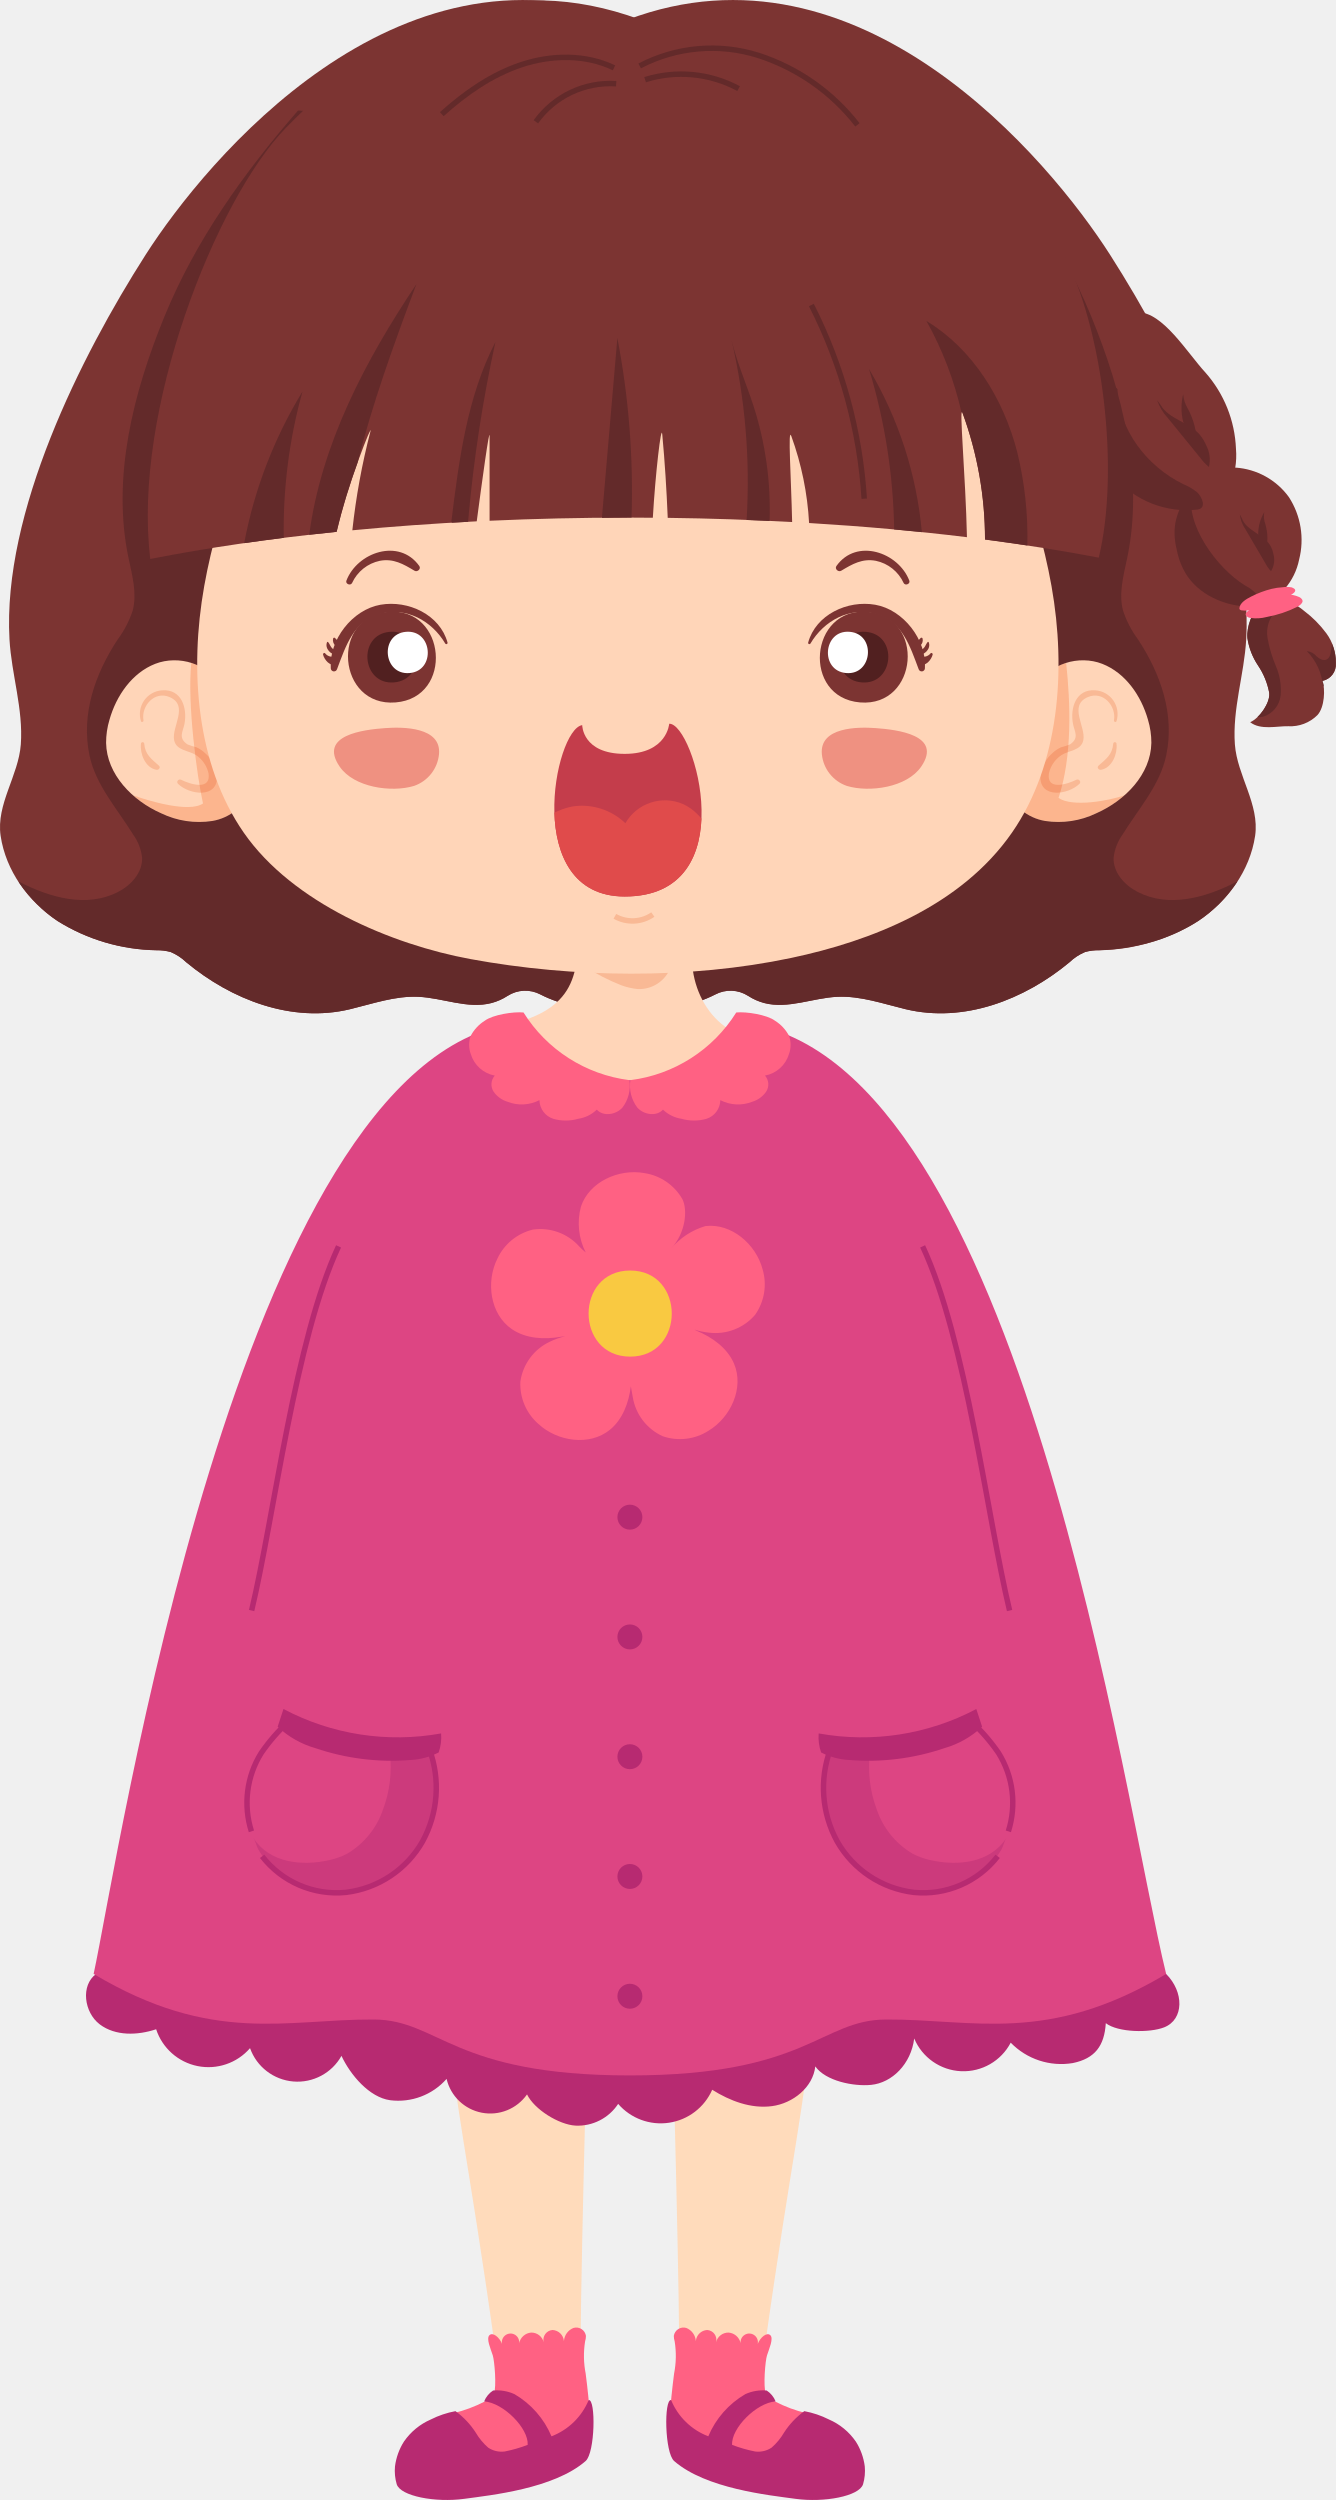
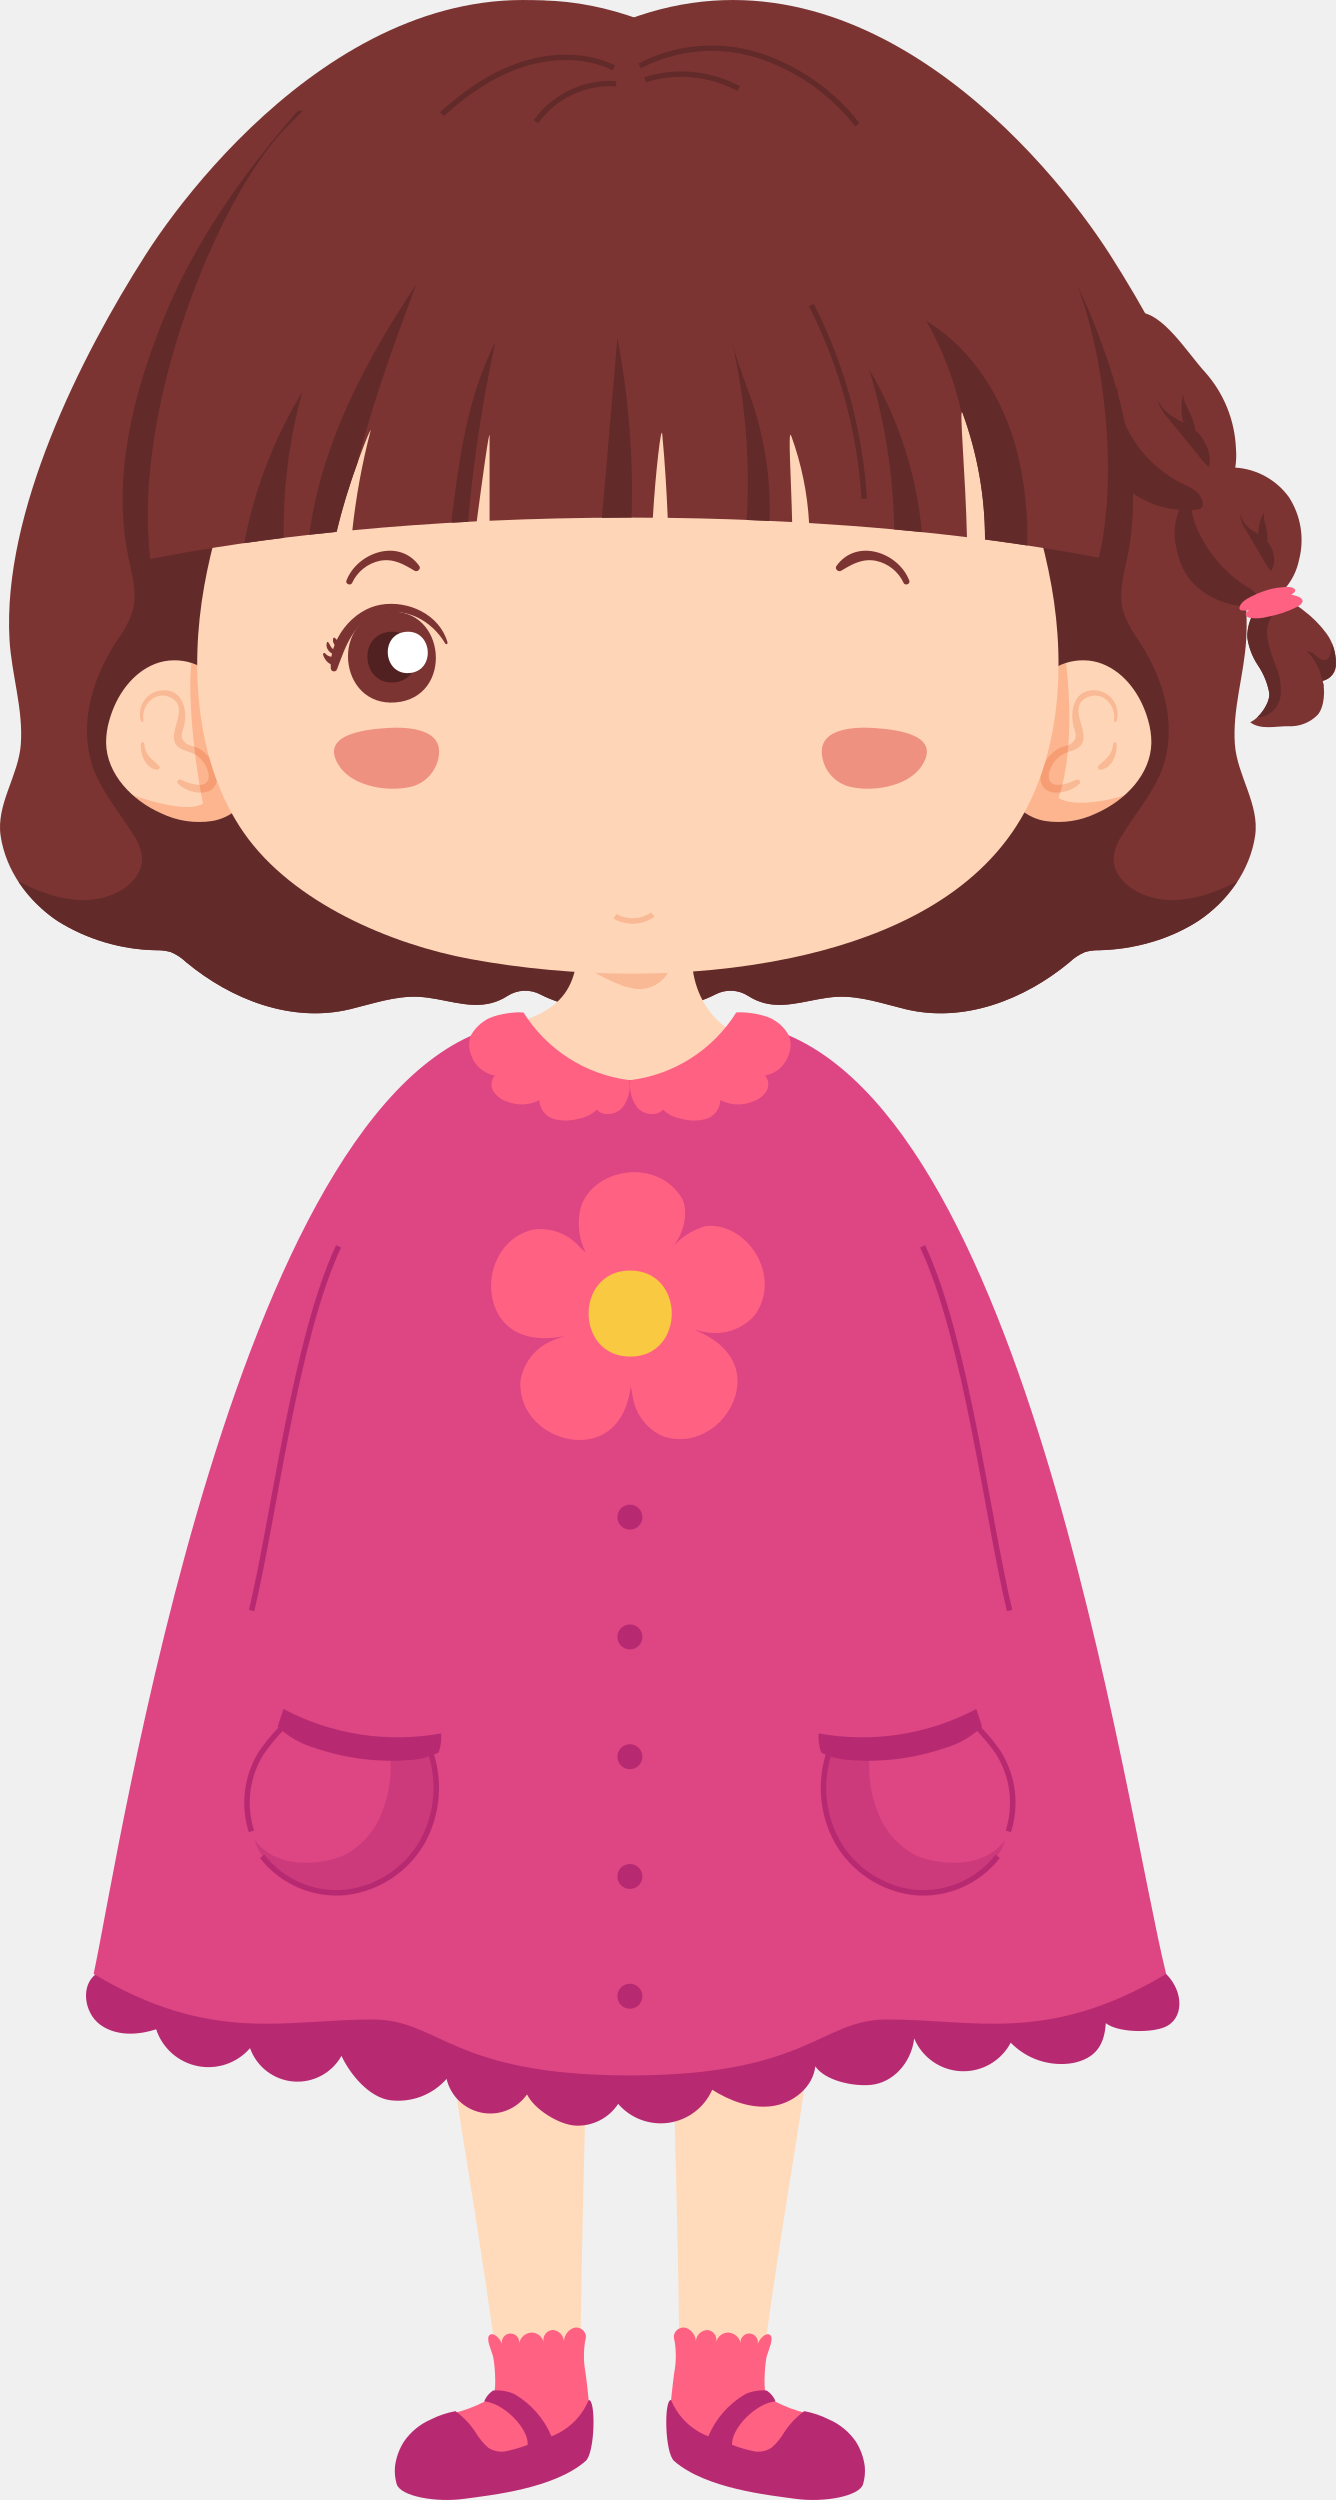
- <svg xmlns="http://www.w3.org/2000/svg" width="243.973" height="456.576" viewBox="0 0 243.973 456.576">
-   <defs>
-     <clipPath id="clip-path">
-       <path id="패스_43" data-name="패스 43" d="M108.79,125.789c-7.755,0-7.757-5.249-7.757-5.249-5.021.716-11.122,31.3,7.757,31.3,22.018,0,12.711-31.713,8.133-31.553C116.922,120.286,116.545,125.789,108.79,125.789Z" transform="translate(-95.938 -120.286)" fill="none" />
-     </clipPath>
-   </defs>
-   <g id="그룹_55" data-name="그룹 55" transform="translate(-30.773 -35.203)">
+ <svg xmlns="http://www.w3.org/2000/svg" width="243.974" height="456.576" viewBox="0 0 243.974 456.576">
+   <g id="그룹_639" data-name="그룹 639" transform="translate(-30.773 -35.203)">
    <g id="그룹_5" data-name="그룹 5" transform="translate(102.876 395.733)">
      <g id="그룹_2" data-name="그룹 2">
        <g id="그룹_1" data-name="그룹 1" transform="translate(0.835)">
          <path id="패스_1" data-name="패스 1" d="M112.258,351.824c-.424-2.81-1.08-8.877-1.4-13.094-.32-4.264,1.232-65.777,1.434-65.788,0,0-26.611-14.093-25.588,2.187s3.315,23.352,8.633,61.4c.46,3.284,1.423,7-1.695,9.057C91.494,347,87,347.645,84.606,348.63a13.578,13.578,0,0,0-6.217,4.378c-1.362,1.97-.191,4.42-.3,6.792a1.265,1.265,0,0,0,.194.907,1.421,1.421,0,0,0,1.081.34c5.2.129,8.83-.525,13.985-1.179a46,46,0,0,0,8.129-1.53,44.833,44.833,0,0,0,10.266-5.332,1.269,1.269,0,0,0,.458-.409A1.2,1.2,0,0,0,112.258,351.824Z" transform="translate(-77.724 -267.279)" fill="#ffdbbb" />
        </g>
        <path id="패스_2" data-name="패스 2" d="M85.274,324.483a25.392,25.392,0,0,0,5.823-2.166,7.55,7.55,0,0,0,1.656-1.412c.482-1.372.093-6-.228-7-.393-1.213-1.233-3.062-.609-3.677s1.836.387,2.3,1.581a1.584,1.584,0,1,1,3.129-.13,2.453,2.453,0,0,1,2.187-1.933,2.312,2.312,0,0,1,2.293,1.751,1.793,1.793,0,0,1,1.628-2.223,2.2,2.2,0,0,1,2.069,2.038,2.771,2.771,0,0,1,1.738-2.41,1.789,1.789,0,0,1,2.285,1.453,3.75,3.75,0,0,1-.16,1.019,16.656,16.656,0,0,0,.107,5.85q.534,4.087.828,8.2a10.2,10.2,0,0,1-.16,3.45,6.638,6.638,0,0,1-1.286,2.385,14.458,14.458,0,0,1-6.9,4.193,45.674,45.674,0,0,1-19.075,1.8q-.552-.058-1.1-.124" transform="translate(-74.635 -244.277)" fill="#ff6183" />
        <path id="패스_3" data-name="패스 3" d="M112.593,317.974A11.953,11.953,0,0,1,105.8,324.6a16.163,16.163,0,0,0-6.755-7.7,7.778,7.778,0,0,0-3.912-.663,4.27,4.27,0,0,0-1.63,1.988c3.523.255,8.148,4.932,7.948,7.938a25.432,25.432,0,0,1-4.2,1.21,4.408,4.408,0,0,1-3.009-.7,11.083,11.083,0,0,1-2.27-2.742,14.527,14.527,0,0,0-3.708-3.926,16.8,16.8,0,0,0-4.5,1.519,11.509,11.509,0,0,0-4.9,4.025,11.055,11.055,0,0,0-1.644,4.547,8.7,8.7,0,0,0,.314,3.25c.68,2.2,7.1,3.394,12.347,2.672,4.828-.663,16.346-1.839,22.151-6.9C113.777,327.6,113.914,317.777,112.593,317.974Z" transform="translate(-77.186 -240.186)" fill="#b72a71" />
      </g>
      <g id="그룹_4" data-name="그룹 4" transform="translate(49.576)">
        <g id="그룹_3" data-name="그룹 3" transform="translate(0.884)">
          <path id="패스_4" data-name="패스 4" d="M109.705,351.824c.424-2.81,1.081-8.877,1.4-13.094.322-4.264-1.232-65.777-1.434-65.788,0,0,26.611-14.093,25.588,2.187s-3.315,23.352-8.633,61.4c-.458,3.284-1.423,7,1.695,9.057,2.152,1.415,6.643,2.062,9.04,3.046s4.775,2.293,6.217,4.378c1.364,1.97.191,4.42.3,6.792a1.273,1.273,0,0,1-.2.907,1.421,1.421,0,0,1-1.081.34c-5.2.129-8.83-.525-13.985-1.179a46,46,0,0,1-8.129-1.53,44.833,44.833,0,0,1-10.266-5.332,1.269,1.269,0,0,1-.458-.409A1.2,1.2,0,0,1,109.705,351.824Z" transform="translate(-109.668 -267.279)" fill="#ffdbbb" />
        </g>
        <path id="패스_5" data-name="패스 5" d="M134.56,324.483a25.392,25.392,0,0,1-5.823-2.166,7.551,7.551,0,0,1-1.656-1.412c-.482-1.372-.093-6,.228-7,.393-1.213,1.233-3.062.609-3.677s-1.835.387-2.3,1.581a1.584,1.584,0,1,0-3.129-.13,2.452,2.452,0,0,0-2.187-1.933,2.312,2.312,0,0,0-2.293,1.751,1.792,1.792,0,0,0-1.627-2.223,2.205,2.205,0,0,0-2.071,2.038,2.771,2.771,0,0,0-1.738-2.41,1.789,1.789,0,0,0-2.285,1.453,3.75,3.75,0,0,0,.16,1.019,16.655,16.655,0,0,1-.107,5.85q-.534,4.087-.828,8.2a10.194,10.194,0,0,0,.16,3.45,6.638,6.638,0,0,0,1.286,2.385,14.463,14.463,0,0,0,6.9,4.193,45.667,45.667,0,0,0,19.074,1.8c.368-.039.738-.081,1.106-.124" transform="translate(-108.909 -244.277)" fill="#ff6183" />
        <path id="패스_6" data-name="패스 6" d="M109.983,317.974a11.953,11.953,0,0,0,6.793,6.626,16.165,16.165,0,0,1,6.756-7.7,7.776,7.776,0,0,1,3.912-.663,4.267,4.267,0,0,1,1.628,1.988c-3.523.255-8.147,4.932-7.948,7.938a25.406,25.406,0,0,0,4.2,1.21,4.406,4.406,0,0,0,3.008-.7,11.017,11.017,0,0,0,2.27-2.742,14.527,14.527,0,0,1,3.708-3.926,16.8,16.8,0,0,1,4.5,1.519,11.491,11.491,0,0,1,4.9,4.025,11.033,11.033,0,0,1,1.644,4.547,8.729,8.729,0,0,1-.312,3.25c-.68,2.2-7.1,3.394-12.349,2.672-4.828-.663-16.346-1.839-22.151-6.9C108.8,327.6,108.662,317.777,109.983,317.974Z" transform="translate(-109.099 -240.186)" fill="#b72a71" />
      </g>
    </g>
    <g id="그룹_7" data-name="그룹 7" transform="translate(30.773 35.203)">
      <g id="그룹_6" data-name="그룹 6">
        <path id="패스_8" data-name="패스 8" d="M256.3,171.156c-.471-6.466,1.709-12.784,2.069-19.2,1.3-23.121-13-51.652-24.848-70.2-11.165-17.478-45.788-58.9-88.083-42.974-42.3-15.925-76.919,25.5-88.085,42.974-11.85,18.552-26.145,47.084-24.848,70.2.36,6.416,2.54,12.734,2.069,19.2-.415,5.7-4.539,10.955-3.686,16.7.948,6.386,5.075,12.024,10.4,15.552a35.123,35.123,0,0,0,18.077,5.338,9.221,9.221,0,0,1,2.588.326,9.335,9.335,0,0,1,2.838,1.87c8.255,6.852,19.291,11.134,29.93,8.568,4.121-.994,8.232-2.456,12.464-2.263,4.494.205,9,2.273,13.355,1.137a10.145,10.145,0,0,0,2.935-1.306,5.965,5.965,0,0,1,6.007-.255c3.832,1.987,9.557,3.251,15.961,3.251s12.127-1.265,15.959-3.251a5.965,5.965,0,0,1,6.007.255,10.146,10.146,0,0,0,2.935,1.306c4.359,1.136,8.861-.932,13.355-1.137,4.233-.193,8.342,1.269,12.464,2.263,10.64,2.566,21.674-1.715,29.931-8.568a9.316,9.316,0,0,1,2.838-1.87,9.2,9.2,0,0,1,2.587-.326,35.123,35.123,0,0,0,18.077-5.338c5.321-3.528,9.45-9.166,10.4-15.552C260.843,182.111,256.719,176.856,256.3,171.156ZM131.485,204.1A26.673,26.673,0,0,0,126.1,181.49L138.41,90.643l26.371,90.847a26.673,26.673,0,0,0-5.388,22.608,42.544,42.544,0,0,0-27.909,0Z" transform="translate(-30.773 -35.203)" fill="#7c3432" />
      </g>
    </g>
    <path id="패스_7" data-name="패스 7" d="M238.153,275.126c3.276,3.272,3.293,8.3-.367,9.747-2.615,1.035-8.434.962-10.654-.764-.258,4.134-1.975,6.458-6.032,7.289a12.848,12.848,0,0,1-11.333-3.727,9.748,9.748,0,0,1-17.626-.766c-.576,4.651-4.028,8.1-7.876,8.474-3.231.317-8.321-.719-10.188-3.374-.424,3.831-4.084,6.744-7.9,7.256s-7.665-.938-10.927-2.989a10.275,10.275,0,0,1-17.176,2.58,8.827,8.827,0,0,1-7.786,3.969c-3.048-.177-7.52-2.953-8.857-5.7a8.2,8.2,0,0,1-14.693-2.832,11.763,11.763,0,0,1-10.318,3.891c-3.8-.525-7.253-4.626-8.877-8.1a9.2,9.2,0,0,1-16.7-1.407,10.051,10.051,0,0,1-17.148-3.452c-3.4,1.131-7.432,1.268-10.293-.89s-3.553-7.124-.651-9.226l14.194-4.665L70.882,262.8s5.562-6.024,21.552-7.878l15.989-1.855,3.94,1.39" transform="translate(5.594 120.586)" fill="#b72a71" />
    <g id="그룹_11" data-name="그룹 11" transform="translate(228.981 92.236)">
      <g id="그룹_8" data-name="그룹 8" transform="translate(16.298 28.365)">
        <path id="패스_9" data-name="패스 9" d="M182.687,114.59l-3.75-1.769-4.7-3.1-2.24-2.846-1.182-2.81.231-3.311-.393-3.043.081-2.212,1.1-2.683,7.141-2.643a13.116,13.116,0,0,1,9.772,5.4,14.413,14.413,0,0,1,1.864,11.395A11.645,11.645,0,0,1,188,112.3c-1.406,1.535-3.528,2.591-5.31,2.287" transform="translate(-167.857 -90.174)" fill="#7c3432" />
        <path id="패스_10" data-name="패스 10" d="M171.237,93.528c-2.526,4.01-2.877,6.64-1.838,10.746a13.348,13.348,0,0,0,1.488,3.679c2.262,3.724,6.992,6.085,12.144,6.063,1.644-.008,1.247-1.771.66-2.462a7.692,7.692,0,0,0-1.94-1.411c-5.182-3.152-11.139-11.35-9.657-17.135" transform="translate(-168.852 -88.605)" fill="#632a2a" />
        <path id="패스_11" data-name="패스 11" d="M176.526,95.667a5.767,5.767,0,0,0,1.024,2.725l3.708,6.332a5.612,5.612,0,0,0,.971,1.334,3.954,3.954,0,0,0,.43-3.149,4.947,4.947,0,0,0-.651-1.673c-1.258-1.933-4.358-2.669-5.1-4.83" transform="translate(-164.604 -87.134)" fill="#632a2a" />
        <path id="패스_12" data-name="패스 12" d="M179.766,101.471a3.361,3.361,0,0,1-1.075-2.161,7.908,7.908,0,0,1,1.115-3.9,3.855,3.855,0,0,0,.169,2.1,9.275,9.275,0,0,1,.045,5.24" transform="translate(-163.414 -87.277)" fill="#632a2a" />
      </g>
      <g id="그룹_9" data-name="그룹 9">
        <path id="패스_13" data-name="패스 13" d="M176.192,107.366c2.041.149,4.028-1.442,5.086-3.534a14.082,14.082,0,0,0,1.19-6.981,22.383,22.383,0,0,0-5.589-13.944c-3.289-3.556-7.794-11.078-12.355-10.989" transform="translate(-154.95 -71.915)" fill="#7c3432" />
        <path id="패스_14" data-name="패스 14" d="M159.1,78.057a23.042,23.042,0,0,0,1.811,16.125,21.322,21.322,0,0,0,2.773,4.387,17.339,17.339,0,0,0,15.153,5.975c1.793-.224.809-2.366-.047-3.152a10.412,10.412,0,0,0-2.559-1.5c-6.644-3.255-11.813-9.97-12-17.365" transform="translate(-158.361 -68.516)" fill="#632a2a" />
        <path id="패스_15" data-name="패스 15" d="M166.8,82.248a9.149,9.149,0,0,0,1.968,3.261l6.025,7.4a8.633,8.633,0,0,0,1.476,1.535,5.624,5.624,0,0,0-.511-3.977,7.957,7.957,0,0,0-1.233-2c-1.978-2.243-5.591-2.757-7.079-5.352" transform="translate(-153.689 -66.196)" fill="#632a2a" />
        <path id="패스_16" data-name="패스 16" d="M171.823,89.107a5.27,5.27,0,0,1-1.849-2.552,10.548,10.548,0,0,1,0-5,5.946,5.946,0,0,0,.839,2.591,13.934,13.934,0,0,1,1.684,6.519" transform="translate(-152.104 -66.581)" fill="#632a2a" />
      </g>
      <path id="패스_17" data-name="패스 17" d="M179.475,106.26c-1.15,1.954-2.22,4.111-2.052,6.372a12.191,12.191,0,0,0,1.953,5.024,13.211,13.211,0,0,1,2.038,5c.2,1.8-1.811,4.634-3.48,5.342,1.878,1.5,4.953.684,6.924.736a7,7,0,0,0,5.364-2.041c1.328-1.459,1.425-4.768.921-6.242a3.074,3.074,0,0,0,2.433-3.241,8.922,8.922,0,0,0-1.726-5.436,20.019,20.019,0,0,0-4.075-4.107A9.89,9.89,0,0,0,185.5,106.2a3.777,3.777,0,0,0-2.649-.193" transform="translate(-147.819 -53.135)" fill="#7c3432" />
      <g id="그룹_10" data-name="그룹 10" transform="translate(29.586 53.109)">
        <path id="패스_18" data-name="패스 18" d="M187.48,118.682a5.315,5.315,0,0,0-.21-1.028,3.074,3.074,0,0,0,2.433-3.241,8.011,8.011,0,0,0-.7-3.517c-.057.41-.113.82-.171,1.23-.087.626-.244,1.352-.814,1.622-.621.3-1.336-.135-1.85-.59a2.613,2.613,0,0,0-1.769-.937,10.252,10.252,0,0,1,2.942,6.39Z" transform="translate(-173.533 -103.449)" fill="#632a2a" />
        <path id="패스_19" data-name="패스 19" d="M183.5,122.937a11.072,11.072,0,0,0-.848-5.271,23.827,23.827,0,0,1-1.546-5.153,5.822,5.822,0,0,1,1.5-4.976l-2.925-1.435-.2.016c-1.15,1.954-2.22,4.111-2.052,6.372a12.191,12.191,0,0,0,1.953,5.024,13.211,13.211,0,0,1,2.038,5c.146,1.333-.918,3.227-2.155,4.41a3.506,3.506,0,0,0,1.025-.064A4.588,4.588,0,0,0,183.5,122.937Z" transform="translate(-177.406 -106.102)" fill="#632a2a" />
      </g>
      <path id="패스_20" data-name="패스 20" d="M186.28,104.4c-.085-.04-.171-.078-.244-.113a5,5,0,0,0-1.664-.023,11.37,11.37,0,0,0-2.032.3,17.237,17.237,0,0,0-3.7,1.393c-1,.5-2.046,1.165-2.156,2.083a.362.362,0,0,0,.062.289.615.615,0,0,0,.337.157,4.909,4.909,0,0,0,2.29-.233,35.819,35.819,0,0,0,4.656-1.6C184.527,106.342,187.8,105.114,186.28,104.4Z" transform="translate(-148.334 -54.047)" fill="#ff6183" />
      <path id="패스_21" data-name="패스 21" d="M187.606,106.3a.5.5,0,0,0-.044-.213,1.281,1.281,0,0,0-.575-.522,5.438,5.438,0,0,0-4.684.106,19.956,19.956,0,0,0-1.931,1.047c-.794.432-1.7.719-2.462,1.192-.4.25-.828.626-.657,1a1.1,1.1,0,0,0,.791.465,7.319,7.319,0,0,0,3.022-.169,20.54,20.54,0,0,0,5.6-1.866C187.125,107.087,187.6,106.707,187.606,106.3Z" transform="translate(-147.925 -53.562)" fill="#ff6183" />
    </g>
    <path id="패스_22" data-name="패스 22" d="M237.354,190.906c-2.4-1.233-4.508-3.576-4.387-6.27a8.871,8.871,0,0,1,1.588-4.142c2.927-4.743,6.884-9.088,8.022-14.542,1.555-7.451-.976-14.822-5.165-21.176a18.45,18.45,0,0,1-2.725-5.245c-.831-3.129.087-6.416.753-9.585,3.1-14.7-.859-30.214-6.548-44.116S214.361,59.511,204.48,48.194l-42.6,2.775c4.852,15.481,2.538,32.244-.886,48.1-2.526,11.7-5.641,23.254-9.172,34.687L163.592,174.3a26.673,26.673,0,0,0-5.388,22.608,42.545,42.545,0,0,0-27.909,0,27.062,27.062,0,0,0-3.571-20.171l-.019,0c-.106-.163-.221-.318-.329-.478a23.11,23.11,0,0,0-1.466-1.964l7.489-55.267c-1.8-6.61-3.447-13.261-4.894-19.961-3.424-15.858-5.737-32.622-.886-48.1l-42.6-2.775C74.142,59.511,65.3,71.928,59.61,85.831s-9.649,29.419-6.55,44.116c.668,3.169,1.586,6.456.753,9.585a18.484,18.484,0,0,1-2.723,5.245c-4.19,6.354-6.722,13.725-5.167,21.176,1.14,5.454,5.1,9.8,8.022,14.542a8.871,8.871,0,0,1,1.588,4.142c.121,2.694-1.988,5.036-4.387,6.27-5.689,2.922-12.374,1.108-18.226-1.942.289.449.6.887.918,1.314l.042.056a26.023,26.023,0,0,0,3.289,3.57l-.016,0a25.756,25.756,0,0,0,2.942,2.315,35.122,35.122,0,0,0,18.077,5.338,9.221,9.221,0,0,1,2.588.326,9.335,9.335,0,0,1,2.838,1.87c8.255,6.853,19.291,11.134,29.93,8.568,4.121-.994,8.232-2.456,12.464-2.263,4.494.205,9,2.273,13.355,1.137a10.145,10.145,0,0,0,2.935-1.306,5.966,5.966,0,0,1,6.007-.255c3.832,1.987,9.557,3.251,15.961,3.251s12.127-1.265,15.959-3.251a5.966,5.966,0,0,1,6.007.255,10.145,10.145,0,0,0,2.935,1.306c4.359,1.136,8.861-.932,13.355-1.137,4.233-.193,8.342,1.269,12.464,2.263,10.64,2.566,21.674-1.715,29.931-8.568a9.316,9.316,0,0,1,2.838-1.87,9.2,9.2,0,0,1,2.587-.326,39.4,39.4,0,0,0,11.415-2.075c.367-.129.725-.273,1.087-.415.312-.121.626-.242.934-.374s.632-.28.945-.424q.576-.27,1.137-.564c.244-.126.488-.249.727-.382.621-.346,1.235-.708,1.832-1.1a25.02,25.02,0,0,0,2.027-1.5c.079-.065.151-.138.23-.205.581-.488,1.15-1,1.686-1.536.023-.023.044-.048.065-.071a24.837,24.837,0,0,0,3.168-3.941l0,0C249.728,192.016,243.043,193.828,237.354,190.906Z" transform="translate(1.189 7.191)" fill="#632a2a" />
    <g id="그룹_18" data-name="그룹 18" transform="translate(50.147 155.793)">
      <path id="패스_28" data-name="패스 28" d="M63.882,117.582c-1.838-4.166-7.424-5.768-11.665-4.109s-7.106,5.818-8.349,10.2a14.561,14.561,0,0,0-.621,4.241c.107,5.75,4.8,10.541,10.067,12.857a15.9,15.9,0,0,0,9.329,1.4,9.226,9.226,0,0,0,7.076-5.781" transform="translate(-43.245 -112.828)" fill="#ffd5b8" />
      <g id="그룹_16" data-name="그룹 16" transform="translate(6.202 5.463)">
        <path id="패스_29" data-name="패스 29" d="M47.863,121.842c-.452-2.638,2.032-5.447,4.8-4.23,3.551,1.561.3,5.415.8,7.862.39,1.908,2.644,1.853,3.977,2.709a5.449,5.449,0,0,1,2.3,3.318c.511,3.256-3.36,2.018-4.99,1.2-.465-.235-.977.354-.575.746,2.085,2.026,7.328,2.74,7.129-1.448a6.6,6.6,0,0,0-2.27-4.241,5.888,5.888,0,0,0-1.494-.991,11.6,11.6,0,0,1-1.658-.534c-1.738-1.187-.8-2.347-.536-3.71.562-2.919-.517-6.422-4.066-6.161a4.346,4.346,0,0,0-3.884,5.613c.078.308.519.172.466-.129Z" transform="translate(-47.237 -116.344)" fill="#f9b995" />
      </g>
      <g id="그룹_17" data-name="그룹 17" transform="translate(6.34 14.962)">
        <path id="패스_30" data-name="패스 30" d="M47.351,122.751c-.2,1.825.8,4.4,2.841,4.747.407.068.812-.429.443-.76-1.341-1.2-2.526-2.009-2.677-3.988a.3.3,0,0,0-.607,0Z" transform="translate(-47.326 -122.459)" fill="#f9b995" />
      </g>
      <path id="패스_31" data-name="패스 31" d="M67.964,136.213l-5.837-18.8a8.013,8.013,0,0,0-5.072-4.274c-.786,7.388,1.075,20.912,2.133,25.664-2.532,1.776-10.082-.522-12.773-1.487a20.005,20.005,0,0,0,5.144,3.284,15.9,15.9,0,0,0,9.329,1.4A9.226,9.226,0,0,0,67.964,136.213Z" transform="translate(-41.49 -112.657)" fill="#f9b995" opacity="0.55" style="mix-blend-mode: multiply;isolation: isolate" />
    </g>
    <g id="그룹_21" data-name="그룹 21" transform="translate(214.574 155.793)">
      <path id="패스_32" data-name="패스 32" d="M154.925,117.582c1.836-4.166,7.423-5.768,11.664-4.109s7.106,5.818,8.349,10.2a14.615,14.615,0,0,1,.623,4.241c-.109,5.75-4.8,10.541-10.068,12.857a15.9,15.9,0,0,1-9.329,1.4,9.226,9.226,0,0,1-7.076-5.781" transform="translate(-149.087 -112.828)" fill="#ffd5b8" />
      <g id="그룹_19" data-name="그룹 19" transform="translate(6.199 5.463)">
        <path id="패스_33" data-name="패스 33" d="M166.524,121.842c.452-2.638-2.032-5.447-4.8-4.23-3.551,1.561-.3,5.415-.8,7.862-.39,1.908-2.644,1.853-3.975,2.709a5.445,5.445,0,0,0-2.3,3.318c-.51,3.256,3.36,2.018,4.99,1.2.464-.235.979.354.575.746-2.085,2.026-7.326,2.74-7.129-1.448a6.606,6.606,0,0,1,2.271-4.241,5.834,5.834,0,0,1,1.494-.991,11.521,11.521,0,0,0,1.656-.534c1.74-1.187.8-2.347.536-3.71-.561-2.919.517-6.422,4.066-6.161a4.348,4.348,0,0,1,3.885,5.613c-.079.308-.519.172-.468-.129Z" transform="translate(-153.077 -116.344)" fill="#f9b995" />
      </g>
      <g id="그룹_20" data-name="그룹 20" transform="translate(16.68 14.962)">
        <path id="패스_34" data-name="패스 34" d="M163.253,122.751c.2,1.825-.8,4.4-2.841,4.747-.407.068-.812-.429-.441-.76,1.341-1.2,2.524-2.009,2.677-3.988a.3.3,0,0,1,.606,0Z" transform="translate(-159.824 -122.459)" fill="#f9b995" />
      </g>
      <path id="패스_35" data-name="패스 35" d="M149.087,136.213l5.838-18.8A8.01,8.01,0,0,1,160,113.137c.786,7.388,1.147,17-1.392,24.651,2.532,1.776,9.343.491,12.032-.474a19.978,19.978,0,0,1-5.144,3.284,15.9,15.9,0,0,1-9.329,1.4A9.226,9.226,0,0,1,149.087,136.213Z" transform="translate(-149.087 -112.657)" fill="#f9b995" opacity="0.55" style="mix-blend-mode: multiply;isolation: isolate" />
    </g>
    <path id="패스_36" data-name="패스 36" d="M103.366,143.512c1.4,12.061-2.436,16.823-13.693,19.192,0,0-.705,16.622,20.952,19.186,8.9,1.055,22.776-8.65,25.381-16.829-9.492-1.718-13.475-12.59-10.491-20.478" transform="translate(32.6 59.949)" fill="#ffd5b8" />
    <path id="패스_37" data-name="패스 37" d="M99.555,148.857a57.971,57.971,0,0,0,15.627.1,6.136,6.136,0,0,1-6.052,3.969,12.429,12.429,0,0,1-2.949-.684,38.926,38.926,0,0,1-6.626-3.388" transform="translate(38.071 62.908)" fill="#f9b995" />
    <path id="패스_38" data-name="패스 38" d="M209.979,129.6c-2.74-15.408-9.071-29.65-14.6-44.081-3.228-8.425-6.9-17.794-14.466-21.316l-3.471-.284c-6.265-4.345-13.657-6.692-20.915-5.622l-23.918,1.956L108.691,58.3c-7.26-1.07-14.65,1.277-20.916,5.622L84.3,64.2C76.738,67.726,73.066,77.095,69.837,85.52c-5.53,14.43-11.861,28.673-14.6,44.081s-1.409,32.574,7.211,45.011c8.92,12.871,27.064,20.467,41.419,23.107,18.729,3.441,39.867,3.735,58.558-.207,14.552-3.067,31.023-9.453,40.343-22.9C211.388,162.174,212.719,145.006,209.979,129.6Z" transform="translate(12.832 12.641)" fill="#ffd5b8" />
    <path id="패스_39" data-name="패스 39" d="M127.4,125.6c-.471-4.97,6.511-5.019,9.821-4.775,3.921.287,12.284,1.251,8.322,7.036-2.613,3.815-9.447,4.769-13.576,3.526A6.815,6.815,0,0,1,127.4,125.6Z" transform="translate(53.47 47.351)" fill="#ef9181" />
    <path id="패스_40" data-name="패스 40" d="M89.218,125.6c.471-4.97-6.511-5.019-9.821-4.775-3.921.287-12.284,1.251-8.322,7.036,2.613,3.815,9.447,4.769,13.576,3.526A6.815,6.815,0,0,0,89.218,125.6Z" transform="translate(21.731 47.351)" fill="#ef9181" />
-     <g id="그룹_24" data-name="그룹 24" transform="translate(132.007 167.379)">
-       <path id="패스_41" data-name="패스 41" d="M108.79,125.789c-7.755,0-7.757-5.249-7.757-5.249-5.021.716-11.122,31.3,7.757,31.3,22.018,0,12.711-31.713,8.133-31.553C116.922,120.286,116.545,125.789,108.79,125.789Z" transform="translate(-95.938 -120.286)" fill="#c43d4b" />
-       <g id="그룹_23" data-name="그룹 23" transform="translate(0 0)">
-         <g id="그룹_22" data-name="그룹 22" clip-path="url(#clip-path)">
-           <path id="패스_42" data-name="패스 42" d="M92.686,136.319a12.488,12.488,0,0,1,8.482-5.919,11.481,11.481,0,0,1,9.551,3.079,8.342,8.342,0,0,1,10.568-3.484c3.674,1.706,6.147,6.172,6.278,10.73a15.544,15.544,0,0,1-5.066,11.817,14.669,14.669,0,0,1-11.205,3.528,20.692,20.692,0,0,1-10.94-4.923c-3.579-2.966-6.685-7.437-6.59-12.51" transform="translate(-97.739 -115.309)" fill="#e04b4b" />
-         </g>
-       </g>
-     </g>
    <path id="패스_44" data-name="패스 44" d="M103.059,143.04a6.5,6.5,0,0,0,6.932-.322" transform="translate(40.01 59.51)" fill="none" stroke="#f9b995" stroke-miterlimit="10" stroke-width="1" />
    <g id="그룹_43" data-name="그룹 43" transform="translate(89.764 135.782)">
      <g id="그룹_33" data-name="그룹 33" transform="translate(88.596)">
-         <g id="그룹_25" data-name="그룹 25" transform="translate(2.141 11.123)">
-           <path id="패스_45" data-name="패스 45" d="M134.508,123.689c10.648.865,12.01-15.683,1.344-16.549-10.648-.865-12.01,15.683-1.344,16.549Z" transform="translate(-127.155 -107.107)" fill="#7c3432" />
-         </g>
-         <g id="그룹_26" data-name="그룹 26" transform="translate(5.685 14.793)">
-           <path id="패스_46" data-name="패스 46" d="M133.542,118.726c5.945.483,6.706-8.756.75-9.239s-6.706,8.756-.75,9.239Z" transform="translate(-129.436 -109.469)" fill="#512020" />
-         </g>
-         <g id="그룹_27" data-name="그룹 27" transform="translate(3.619 14.792)">
-           <path id="패스_47" data-name="패스 47" d="M131.454,117.019c4.848.395,5.47-7.141.612-7.536s-5.468,7.141-.612,7.536Z" transform="translate(-128.106 -109.468)" fill="#fff" />
-         </g>
        <g id="그룹_28" data-name="그룹 28" transform="translate(5.067)">
          <path id="패스_48" data-name="패스 48" d="M142.452,105.408c-1.981-5.178-9.638-7.833-13.309-2.677-.381.533.351,1.181.87.87,2.034-1.219,3.853-2.277,6.326-1.813a7.2,7.2,0,0,1,5.078,4.055c.283.564,1.265.168,1.035-.435Z" transform="translate(-129.038 -99.947)" fill="#7c3432" />
-         </g>
-         <g id="그룹_29" data-name="그룹 29" transform="translate(0 9.699)">
-           <path id="패스_49" data-name="패스 49" d="M126.2,113.445c2.451-4.166,7.185-6.8,12.054-5.366,4.746,1.4,6.129,5.843,7.708,10.043a.586.586,0,0,0,1.145-.155c.345-5.187-3.929-10.711-9.071-11.611-5.054-.884-10.856,1.8-12.252,6.913a.229.229,0,0,0,.416.176Z" transform="translate(-125.777 -106.19)" fill="#7c3432" />
-         </g>
-         <g id="그룹_30" data-name="그룹 30" transform="translate(19.639 16.645)">
-           <path id="패스_50" data-name="패스 50" d="M140.6,110.7c-.312.362-.421.873-.794,1.185-.393.329-.856.1-1.232.393a.334.334,0,0,0-.113.437l.061.134a.473.473,0,0,0,.418.239c1.1-.023,2.305-1.168,1.874-2.332a.128.128,0,0,0-.213-.056Z" transform="translate(-138.418 -110.661)" fill="#7c3432" />
-         </g>
-         <g id="그룹_31" data-name="그룹 31" transform="translate(20.107 18.665)">
-           <path id="패스_51" data-name="패스 51" d="M140.981,112.035a1.634,1.634,0,0,1-1.046.606,1.947,1.947,0,0,0-.946.247.576.576,0,0,0,0,.976c1.032.785,2.164-.716,2.371-1.608.048-.2-.227-.409-.379-.221Z" transform="translate(-138.719 -111.961)" fill="#7c3432" />
-         </g>
-         <g id="그룹_32" data-name="그룹 32" transform="translate(18.886 15.877)">
-           <path id="패스_52" data-name="패스 52" d="M139.568,110.265a1.7,1.7,0,0,1-1.274.665c-.522.106-.438.826,0,.976a1.334,1.334,0,0,0,1.658-1.591.213.213,0,0,0-.384-.05Z" transform="translate(-137.934 -110.167)" fill="#7c3432" />
        </g>
      </g>
      <g id="그룹_42" data-name="그룹 42">
        <g id="그룹_34" data-name="그룹 34" transform="translate(4.562 11.123)">
          <path id="패스_53" data-name="패스 53" d="M80.381,123.689c-10.649.865-12.01-15.683-1.345-16.549,10.648-.865,12.01,15.683,1.345,16.549Z" transform="translate(-71.683 -107.107)" fill="#7c3432" />
        </g>
        <g id="그룹_35" data-name="그룹 35" transform="translate(8.106 14.793)">
          <path id="패스_54" data-name="패스 54" d="M78.821,118.726c-5.947.483-6.706-8.756-.752-9.239s6.706,8.756.752,9.239Z" transform="translate(-73.965 -109.469)" fill="#512020" />
        </g>
        <g id="그룹_36" data-name="그룹 36" transform="translate(11.826 14.792)">
          <path id="패스_55" data-name="패스 55" d="M80.319,117.019c-4.848.395-5.468-7.141-.612-7.536s5.468,7.141.612,7.536Z" transform="translate(-76.359 -109.468)" fill="#fff" />
        </g>
        <g id="그룹_37" data-name="그룹 37" transform="translate(4.238)">
          <path id="패스_56" data-name="패스 56" d="M71.509,105.408c1.979-5.178,9.636-7.833,13.309-2.677.379.533-.353,1.181-.872.87-2.034-1.219-3.851-2.277-6.326-1.813a7.2,7.2,0,0,0-5.078,4.055c-.283.564-1.265.168-1.033-.435Z" transform="translate(-71.474 -99.947)" fill="#7c3432" />
        </g>
        <g id="그룹_38" data-name="그룹 38" transform="translate(1.401 9.699)">
          <path id="패스_57" data-name="패스 57" d="M90.575,113.445c-2.451-4.166-7.185-6.8-12.054-5.366-4.746,1.4-6.127,5.843-7.708,10.043a.586.586,0,0,1-1.145-.155c-.343-5.187,3.929-10.711,9.071-11.611,5.054-.884,10.856,1.8,12.252,6.913a.229.229,0,0,1-.416.176Z" transform="translate(-69.649 -106.19)" fill="#7c3432" />
        </g>
        <g id="그룹_39" data-name="그룹 39" transform="translate(0.633 16.645)">
          <path id="패스_58" data-name="패스 58" d="M69.457,110.7c.312.362.421.873.794,1.185.393.329.856.1,1.232.393a.331.331,0,0,1,.113.437l-.061.134a.473.473,0,0,1-.418.239c-1.1-.023-2.305-1.168-1.874-2.332a.128.128,0,0,1,.213-.056Z" transform="translate(-69.154 -110.661)" fill="#7c3432" />
        </g>
        <g id="그룹_40" data-name="그룹 40" transform="translate(0 18.665)">
          <path id="패스_59" data-name="패스 59" d="M69.133,112.035a1.63,1.63,0,0,0,1.044.606,1.943,1.943,0,0,1,.946.247.576.576,0,0,1,0,.976c-1.032.785-2.164-.716-2.371-1.608-.048-.2.227-.409.381-.221Z" transform="translate(-68.746 -111.961)" fill="#7c3432" />
        </g>
        <g id="그룹_41" data-name="그룹 41" transform="translate(1.813 15.877)">
          <path id="패스_60" data-name="패스 60" d="M70.332,110.265a1.7,1.7,0,0,0,1.275.665c.522.106.437.826,0,.976a1.333,1.333,0,0,1-1.658-1.591.212.212,0,0,1,.382-.05Z" transform="translate(-69.914 -110.167)" fill="#7c3432" />
        </g>
      </g>
    </g>
    <path id="패스_61" data-name="패스 61" d="M82.632,132.311C84.6,123.58,89.371,111.839,88.8,114a125.17,125.17,0,0,0-3.295,18.028c7.308-.7,14.9-1.249,22.718-1.637.934-7.044,2.346-17.4,2.346-15.557v15.45q12.3-.557,25.251-.576c1.53,0,3.045.017,4.564.03.46-7.946,1.532-17.263,1.72-15.252.477,5.086.789,10.175,1,15.269q11.635.149,22.721.763c-.176-8.019-.82-17.513-.154-15.707a55.182,55.182,0,0,1,3.25,15.888c10.061.606,19.722,1.473,28.83,2.588-.233-10.977-1.5-24.548-.8-22.681a67.181,67.181,0,0,1,4.1,23.108c7.311.955,14.264,2.06,20.772,3.309,3.859-15.937.778-41.878-6.487-55.555-5.485-10.328-11.532-21.075-21.392-28.92-16.239-12.92-37.6-22.008-56.022-13.846-24.037-8.749-44.9-.4-64.562,19.838-12.728,13.1-28.076,51.682-24.757,78.725C58.918,135.235,70.35,133.563,82.632,132.311Z" transform="translate(9.616 0.023)" fill="#7c3432" />
    <path id="패스_67" data-name="패스 67" d="M162.62,155.5s2.51,10.379-21.188,10.379S120.243,155.5,120.243,155.5c-50.416,7.084-72.277,153.189-76.749,173.619,21.709,12.955,35.191,8.237,51.157,8.319,11.968.061,14.32,10.214,46.781,10.214s34.812-10.154,46.781-10.214c15.965-.082,29.448,4.636,51.157-8.319C231.744,298.349,213.035,162.589,162.62,155.5Z" transform="translate(4.378 66.587)" fill="#dd4583" />
    <path id="패스_68" data-name="패스 68" d="M124.233,154.239A26.738,26.738,0,0,1,104.9,166.6a6.594,6.594,0,0,0,1.255,5.005c1.174,1.324,3.5,1.692,4.69.382a6.192,6.192,0,0,0,3.393,1.672,8.193,8.193,0,0,0,4.525.011,3.627,3.627,0,0,0,2.554-3.419,7.037,7.037,0,0,0,5.821.3,4.757,4.757,0,0,0,2.545-1.833,2.431,2.431,0,0,0-.207-2.95,5.643,5.643,0,0,0,4.376-3.913,4.824,4.824,0,0,0,.009-3.362,7.251,7.251,0,0,0-2.576-2.757c-1.456-1.089-5.245-1.675-7.054-1.494" transform="translate(41.006 65.869)" fill="#ff6183" />
    <path id="패스_69" data-name="패스 69" d="M95.854,154.239A26.738,26.738,0,0,0,115.185,166.6a6.588,6.588,0,0,1-1.255,5.005c-1.174,1.324-3.5,1.692-4.69.382a6.192,6.192,0,0,1-3.393,1.672,8.188,8.188,0,0,1-4.524.011,3.628,3.628,0,0,1-2.555-3.419,7.037,7.037,0,0,1-5.821.3,4.763,4.763,0,0,1-2.545-1.833,2.433,2.433,0,0,1,.207-2.95,5.643,5.643,0,0,1-4.376-3.913,4.824,4.824,0,0,1-.009-3.362,7.263,7.263,0,0,1,2.576-2.757c1.457-1.089,5.245-1.675,7.054-1.494" transform="translate(30.526 65.869)" fill="#ff6183" />
    <g id="그룹_50" data-name="그룹 50" transform="translate(120.459 249.281)">
      <g id="그룹_48" data-name="그룹 48">
        <path id="패스_70" data-name="패스 70" d="M92.282,201.658c2.573,1.766,5.942,1.945,9.013,1.4.238-.042.5-.065.76-.089a13.2,13.2,0,0,0-2.877,1.024,9.542,9.542,0,0,0-5.325,7.252,9.643,9.643,0,0,0,3.287,7.733c3.5,3.245,9.374,4.089,13.068,1.07,2.332-1.906,3.444-4.94,3.823-7.938.1.657.224,1.316.351,1.975a9.544,9.544,0,0,0,5.468,7.143,9.657,9.657,0,0,0,8.345-.99c4.093-2.448,6.551-7.856,4.687-12.246-1.218-2.871-3.963-4.833-6.845-6.026a2.49,2.49,0,0,1-.384-.207,13.135,13.135,0,0,0,2.672.555,9.54,9.54,0,0,0,8.389-3.25,9.647,9.647,0,0,0,1.387-8.288c-1.2-4.615-5.706-8.488-10.443-7.929a12.9,12.9,0,0,0-6.27,4.107c2.7-2.9,3.031-7.12,2.052-9.027a9.649,9.649,0,0,0-6.93-4.754c-4.692-.854-10.1,1.6-11.594,6.125a11.766,11.766,0,0,0,.873,8.37,13.642,13.642,0,0,1-1.185-1.1,9.54,9.54,0,0,0-8.453-3.082,9.648,9.648,0,0,0-6.5,5.322C87.514,193.078,88.351,198.958,92.282,201.658Z" transform="translate(-88.505 -173.007)" fill="#ff6183" />
      </g>
      <g id="그룹_49" data-name="그룹 49" transform="translate(17.81 17.958)">
        <path id="패스_71" data-name="패스 71" d="M107.564,200.291c-10.118,0-10.135-15.725,0-15.725,10.116,0,10.133,15.725,0,15.725Z" transform="translate(-99.969 -184.566)" fill="#f9c941" />
      </g>
    </g>
    <path id="패스_72" data-name="패스 72" d="M76.232,181.727c-7.94,16.991-11.748,49.215-15.88,66.51" transform="translate(16.372 81.101)" fill="none" stroke="#b72a71" stroke-miterlimit="10" stroke-width="1" />
    <path id="패스_73" data-name="패스 73" d="M139.238,181.727c7.941,16.991,11.749,49.215,15.881,66.51" transform="translate(60.035 81.101)" fill="none" stroke="#b72a71" stroke-miterlimit="10" stroke-width="1" />
    <path id="패스_74" data-name="패스 74" d="M107.918,214.375a2.281,2.281,0,1,1-2.282-2.282A2.281,2.281,0,0,1,107.918,214.375Z" transform="translate(40.174 97.909)" fill="#b72a71" />
    <path id="패스_75" data-name="패스 75" d="M107.918,228.455a2.281,2.281,0,1,1-2.282-2.282A2.281,2.281,0,0,1,107.918,228.455Z" transform="translate(40.174 105.702)" fill="#b72a71" />
    <path id="패스_76" data-name="패스 76" d="M107.918,242.535a2.281,2.281,0,1,1-2.282-2.281A2.283,2.283,0,0,1,107.918,242.535Z" transform="translate(40.174 113.496)" fill="#b72a71" />
    <path id="패스_77" data-name="패스 77" d="M107.918,256.614a2.281,2.281,0,1,1-2.282-2.281A2.283,2.283,0,0,1,107.918,256.614Z" transform="translate(40.174 121.289)" fill="#b72a71" />
    <path id="패스_78" data-name="패스 78" d="M107.918,270.694a2.281,2.281,0,1,1-2.282-2.281A2.283,2.283,0,0,1,107.918,270.694Z" transform="translate(40.174 129.083)" fill="#b72a71" />
    <g id="그룹_53" data-name="그룹 53" transform="translate(75.876 347.32)">
      <g id="그룹_51" data-name="그룹 51">
        <path id="패스_79" data-name="패스 79" d="M85.486,242.079a22.064,22.064,0,0,1-1.265,10.3,14.941,14.941,0,0,1-6.531,8.058,12.946,12.946,0,0,1-3.175,1.156c-5.1,1.174-10.979.536-13.936-3.977.393.6.53,1.468.9,2.116a12.518,12.518,0,0,0,1.319,1.856,16.931,16.931,0,0,0,7.552,5.125A17.661,17.661,0,0,0,87.2,263.29a18.7,18.7,0,0,0,6.711-13.071c.236-3.391-.141-7.516-1.982-10.315" transform="translate(-59.379 -234.018)" fill="#cc3a7c" />
        <path id="패스_80" data-name="패스 80" d="M93.264,240.574a44.568,44.568,0,0,1-28.786-4.459l-1.064,3.234a16.715,16.715,0,0,0,6.863,3.906,43.2,43.2,0,0,0,17.374,2.176,12.653,12.653,0,0,0,5.167-1.378A8.33,8.33,0,0,0,93.264,240.574Z" transform="translate(-57.81 -236.115)" fill="#b72a71" />
        <path id="패스_81" data-name="패스 81" d="M61.588,260.4A17.207,17.207,0,0,0,76.9,266.983a18.647,18.647,0,0,0,13.981-9.288,20.36,20.36,0,0,0,1.255-16.846" transform="translate(-58.82 -233.495)" fill="none" stroke="#b72a71" stroke-miterlimit="10" stroke-width="1" />
        <path id="패스_82" data-name="패스 82" d="M60.621,257.681a17.2,17.2,0,0,1,1.8-14.331,33.867,33.867,0,0,1,5.078-5.824" transform="translate(-59.806 -235.334)" fill="none" stroke="#b72a71" stroke-miterlimit="10" stroke-width="1" />
      </g>
      <g id="그룹_52" data-name="그룹 52" transform="translate(104.353)">
        <path id="패스_83" data-name="패스 83" d="M136.059,242.079a22.062,22.062,0,0,0,1.263,10.3,14.941,14.941,0,0,0,6.531,8.058,12.947,12.947,0,0,0,3.175,1.156c5.1,1.174,10.979.536,13.936-3.977-.393.6-.53,1.468-.9,2.116a12.406,12.406,0,0,1-1.319,1.856,16.935,16.935,0,0,1-7.55,5.125,17.663,17.663,0,0,1-16.851-3.424,18.7,18.7,0,0,1-6.711-13.071c-.236-3.391.141-7.516,1.982-10.315" transform="translate(-126.651 -234.018)" fill="#cc3a7c" />
        <path id="패스_84" data-name="패스 84" d="M127.039,240.574a44.568,44.568,0,0,0,28.786-4.459l1.064,3.234a16.715,16.715,0,0,1-6.863,3.906,43.2,43.2,0,0,1-17.374,2.176,12.661,12.661,0,0,1-5.167-1.378A8.356,8.356,0,0,1,127.039,240.574Z" transform="translate(-126.979 -236.115)" fill="#b72a71" />
        <path id="패스_85" data-name="패스 85" d="M159.39,260.4a17.207,17.207,0,0,1-15.314,6.587,18.647,18.647,0,0,1-13.982-9.288,20.36,20.36,0,0,1-1.255-16.846" transform="translate(-126.644 -233.495)" fill="none" stroke="#b72a71" stroke-miterlimit="10" stroke-width="1" />
        <path id="패스_86" data-name="패스 86" d="M151.764,257.681a17.2,17.2,0,0,0-1.8-14.331,33.927,33.927,0,0,0-5.077-5.824" transform="translate(-117.065 -235.334)" fill="none" stroke="#b72a71" stroke-miterlimit="10" stroke-width="1" />
      </g>
    </g>
    <g id="그룹_54" data-name="그룹 54" transform="translate(75.368 87.071)">
      <path id="패스_87" data-name="패스 87" d="M123.721,108.23A61.611,61.611,0,0,0,120.782,87.2c-1.3-4.024-3.028-7.917-4.011-12.03a114.59,114.59,0,0,1,2.756,32.872C120.933,108.1,122.328,108.165,123.721,108.23Z" transform="translate(-27.768 -64.948)" fill="#632a2a" />
      <path id="패스_88" data-name="패스 88" d="M142.589,108.379a70.911,70.911,0,0,0-9.655-29.8,106.744,106.744,0,0,1,4.594,29.308C139.232,108.041,140.916,108.207,142.589,108.379Z" transform="translate(-18.822 -63.064)" fill="#632a2a" />
      <path id="패스_89" data-name="패스 89" d="M158.116,113.942a65.228,65.228,0,0,0-1.853-17.076c-2.486-9.636-8.061-18.782-16.579-23.93a62.524,62.524,0,0,1,6.422,16.8c.033-.224.089-.236.177,0a67.181,67.181,0,0,1,4.1,23.108C153.018,113.189,155.582,113.56,158.116,113.942Z" transform="translate(-15.085 -66.186)" fill="#632a2a" />
      <path id="패스_90" data-name="패스 90" d="M75.964,101.177c2.577-10.28,6.3-20.781,10.749-32.586-9.323,13.927-17.39,29.226-19.59,45.8,1.654-.188,3.32-.368,5.005-.541A115.284,115.284,0,0,1,75.964,101.177Z" transform="translate(-55.248 -68.591)" fill="#632a2a" />
      <path id="패스_91" data-name="패스 91" d="M59.479,108.926q3.551-.51,7.228-.969a93.955,93.955,0,0,1,3.425-26.734A82.753,82.753,0,0,0,59.479,108.926Z" transform="translate(-59.479 -61.6)" fill="#632a2a" />
      <path id="패스_92" data-name="패스 92" d="M83.837,108.181l.095.227q1.473-.086,2.958-.163c.02-.241.039-.483.061-.722A259.467,259.467,0,0,1,91.887,75.4C86.7,85.456,85.226,96.954,83.837,108.181Z" transform="translate(-45.997 -64.819)" fill="#632a2a" />
      <path id="패스_93" data-name="패스 93" d="M104.359,74.933q-1.414,16.428-2.827,32.858c1.585-.014,3.141-.056,4.741-.056.225,0,.449,0,.674,0A148.2,148.2,0,0,0,104.359,74.933Z" transform="translate(-36.203 -65.081)" fill="#632a2a" />
    </g>
    <path id="패스_94" data-name="패스 94" d="M126.158,71.058a90.713,90.713,0,0,1,9.653,35.379" transform="translate(52.795 19.846)" fill="none" stroke="#632a2a" stroke-miterlimit="10" stroke-width="1" />
    <path id="패스_95" data-name="패스 95" d="M105.972,44.1a28.368,28.368,0,0,1,21.718-1.915,37.546,37.546,0,0,1,18.053,12.677" transform="translate(41.622 3.144)" fill="none" stroke="#632a2a" stroke-miterlimit="10" stroke-width="1" />
    <path id="패스_96" data-name="패스 96" d="M106.612,44.93a22.092,22.092,0,0,1,17.076,1.63" transform="translate(41.977 4.824)" fill="none" stroke="#632a2a" stroke-miterlimit="10" stroke-width="1" />
    <path id="패스_97" data-name="패스 97" d="M82.706,52.325c4.288-3.857,9.117-7.247,14.594-9.055s11.67-1.909,16.866.592" transform="translate(28.745 3.731)" fill="none" stroke="#632a2a" stroke-miterlimit="10" stroke-width="1" />
    <path id="패스_98" data-name="패스 98" d="M93.769,52.017A16.733,16.733,0,0,1,108.44,45.06" transform="translate(34.868 5.432)" fill="none" stroke="#632a2a" stroke-miterlimit="10" stroke-width="1" />
  </g>
</svg>
